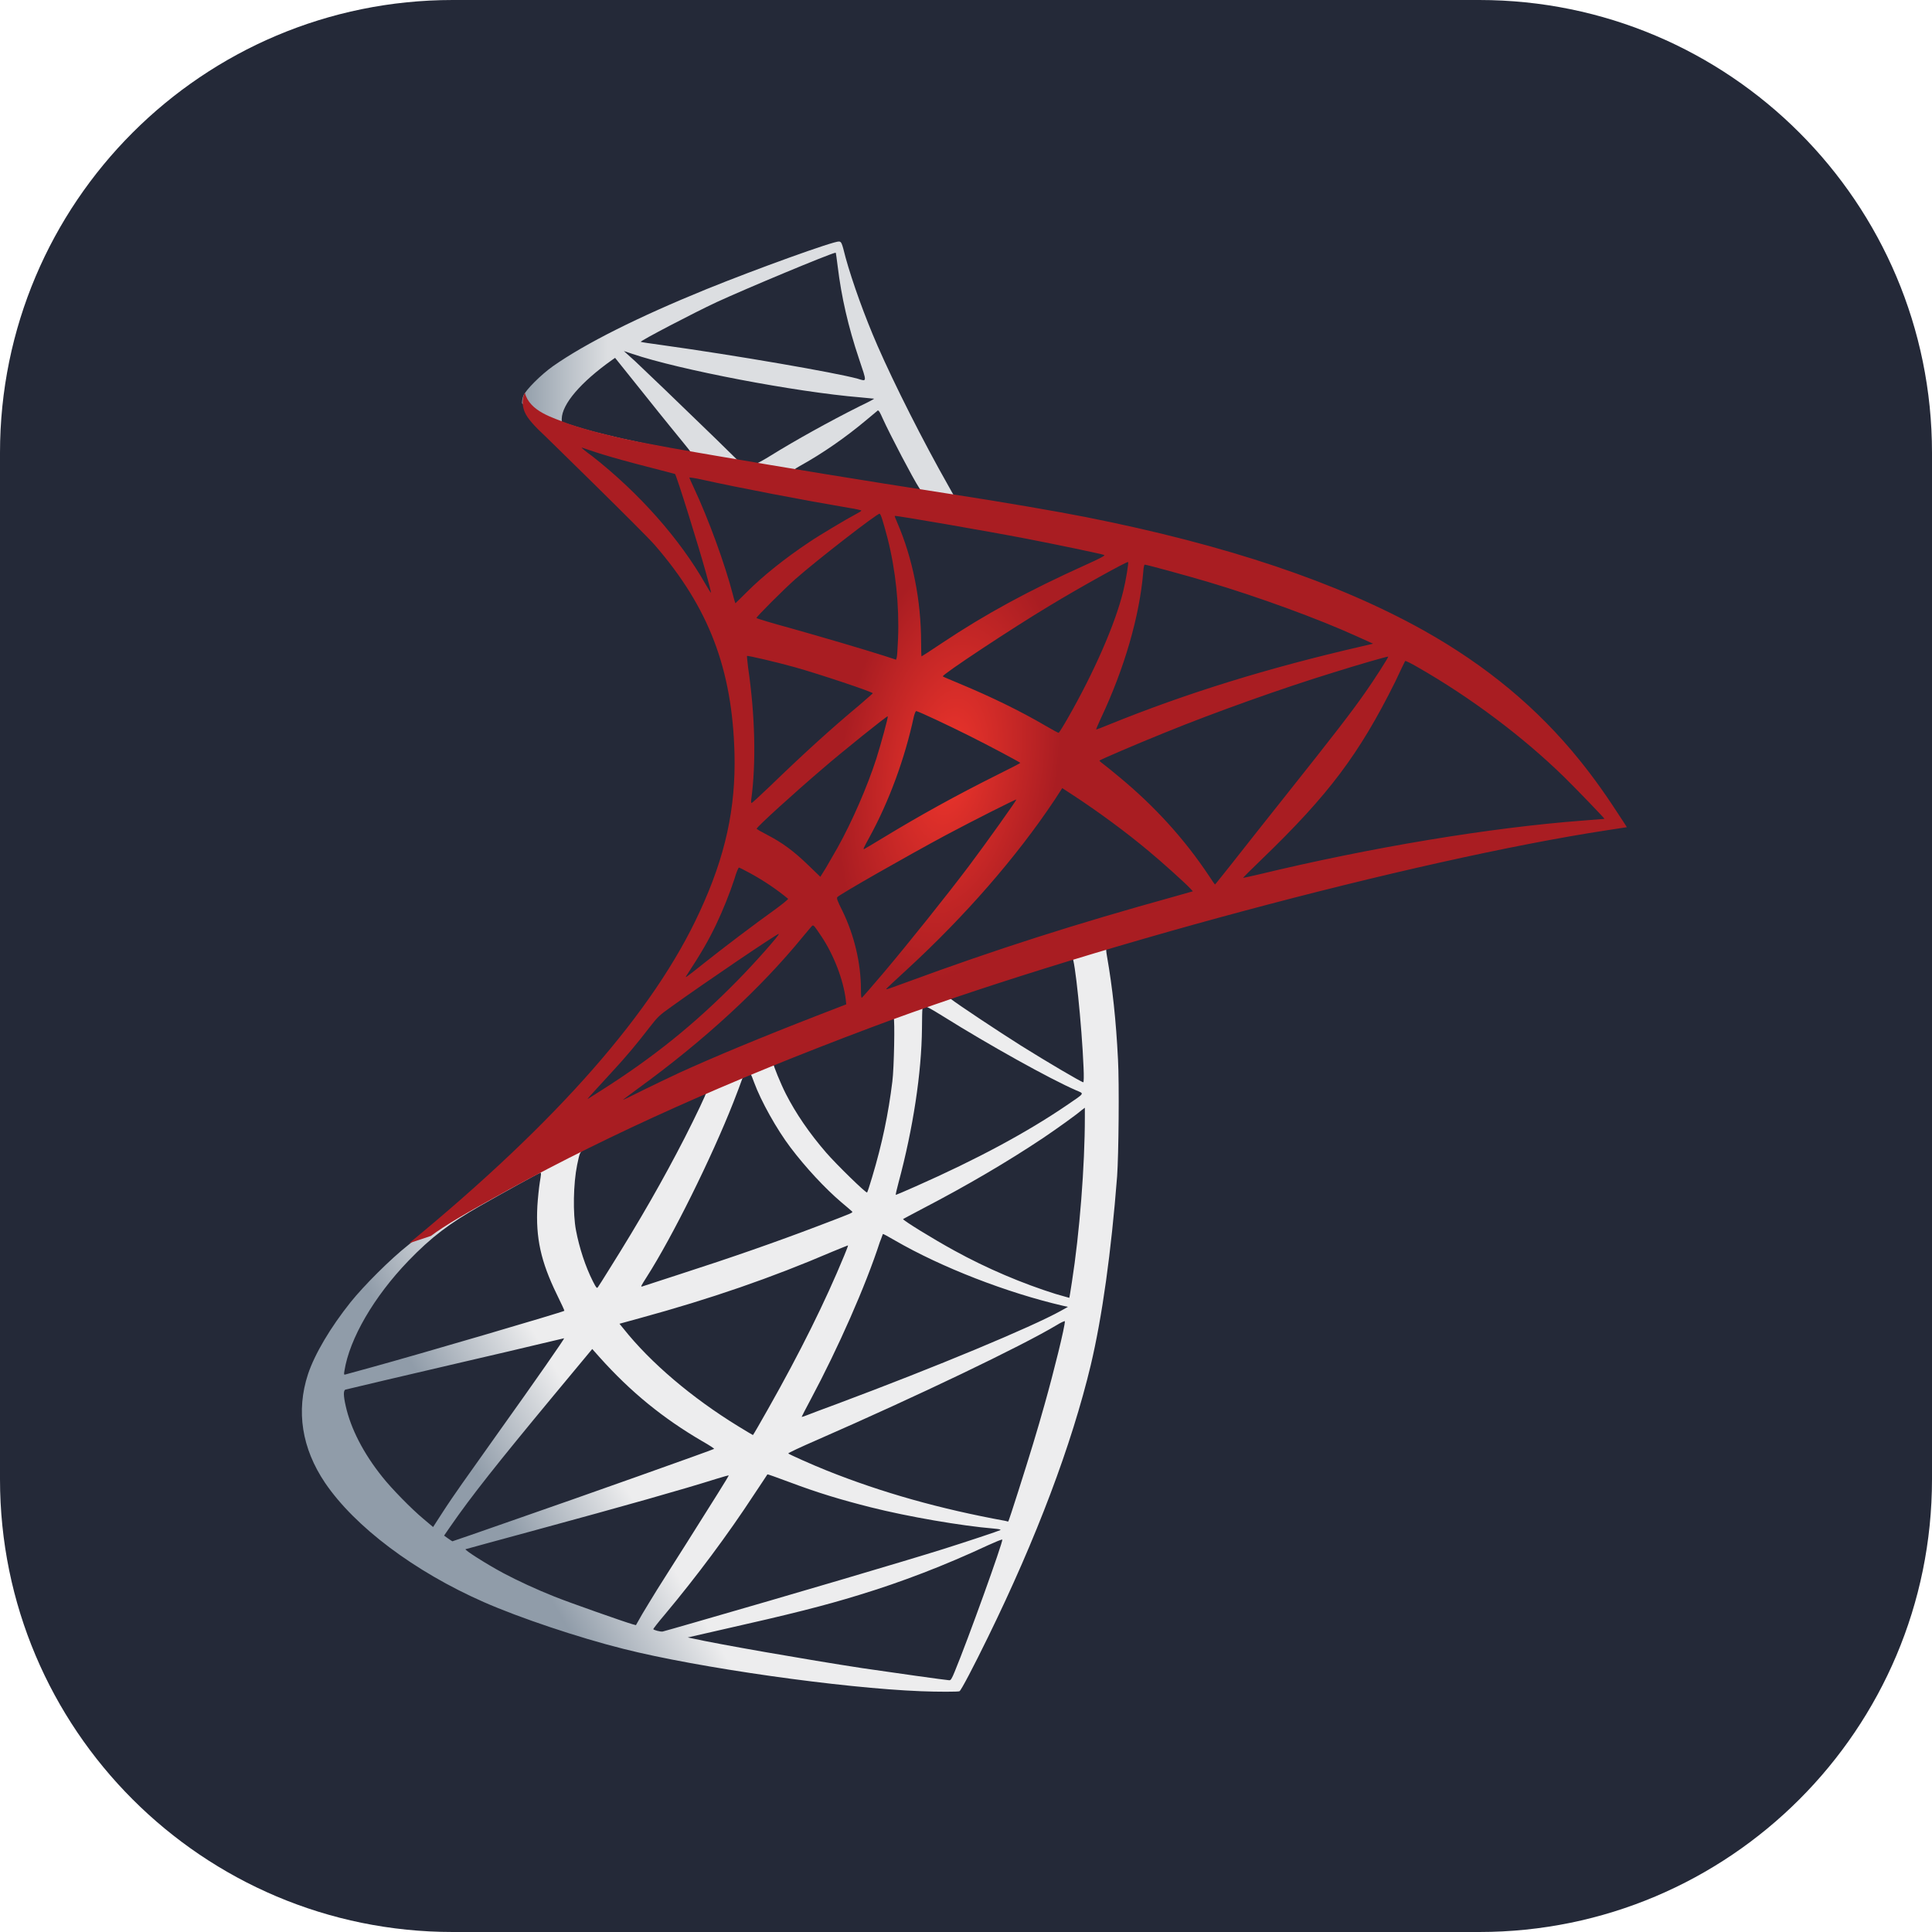
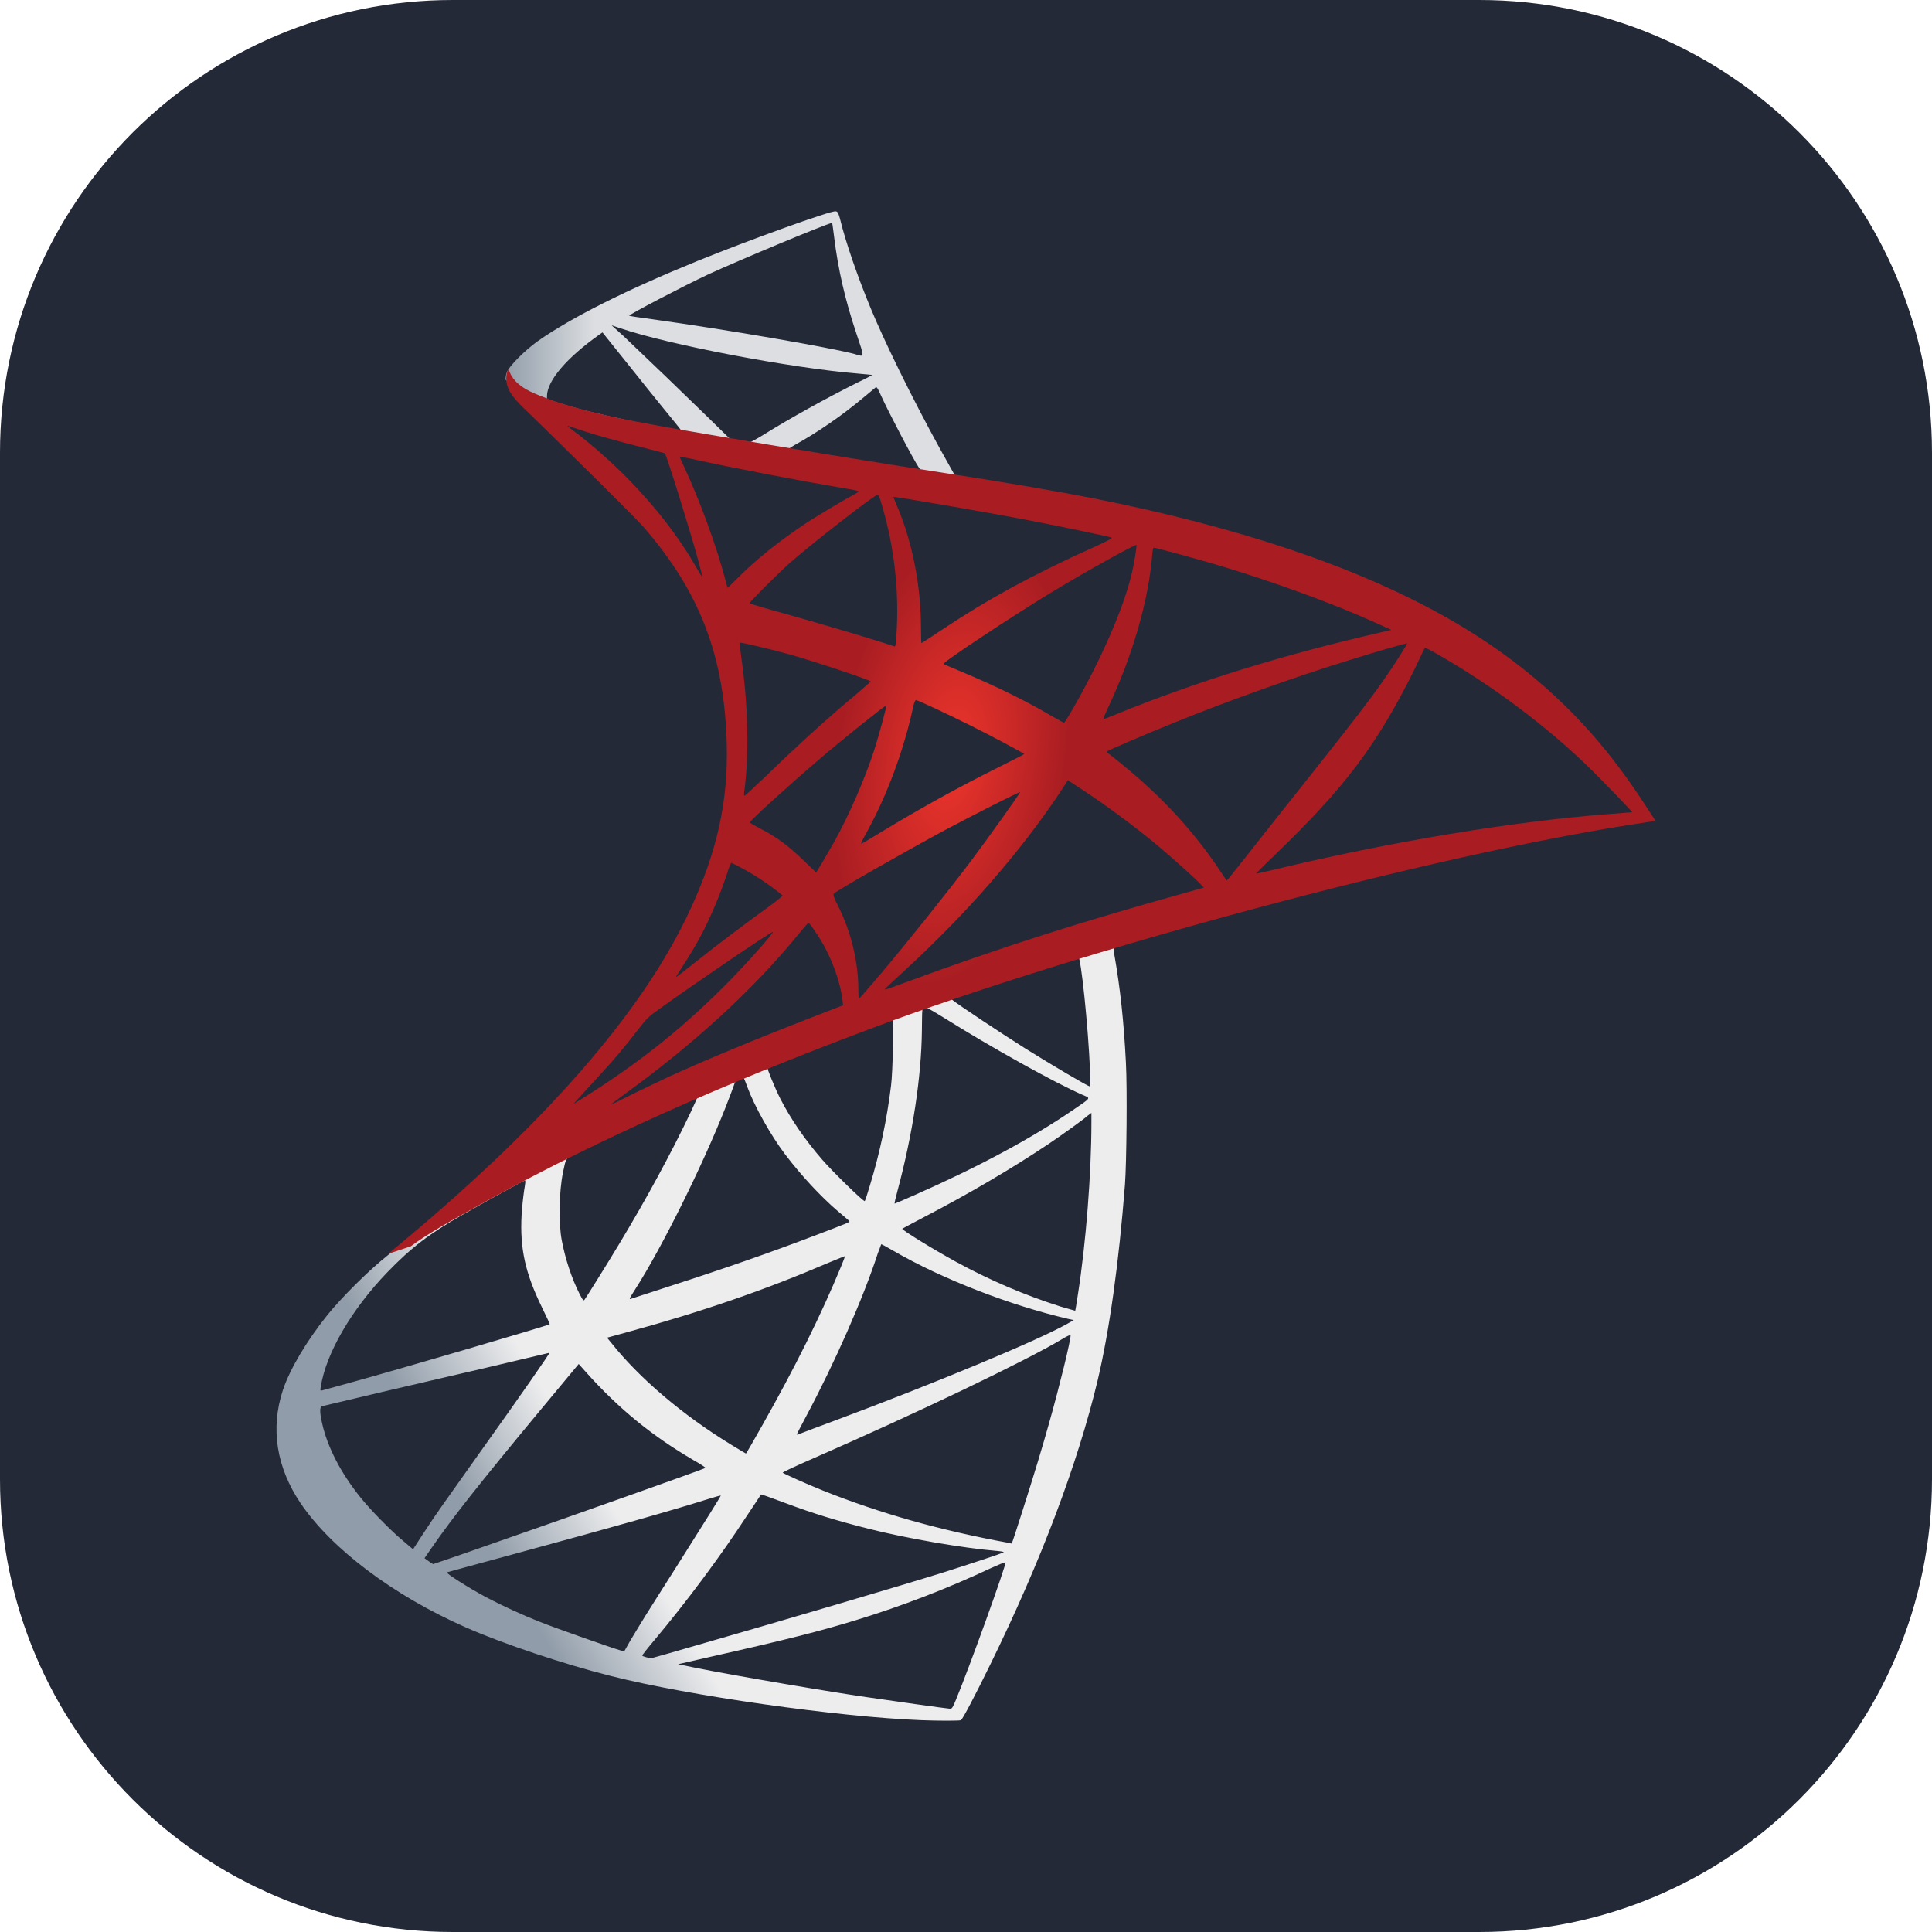
- <svg xmlns="http://www.w3.org/2000/svg" width="256" height="256" viewBox="0 0 256 256" fill="none" id="sqlserver">
+ <svg xmlns="http://www.w3.org/2000/svg" width="256" height="256" viewBox="0 0 256 256" fill="none">
  <style>
- #sqlserver {
-     path.rect {fill: #242938}
- 
+     .sqlserver-auto-bg { fill: #242938; }
    @media (prefers-color-scheme: light) {
-         path.rect {fill: #F4F2ED}
+       .sqlserver-auto-bg { fill: #F4F2ED; }
    }
- }
- </style>
-   <path d="M196 0H60C26.863 0 0 26.863 0 60V196C0 229.137 26.863 256 60 256H196C229.137 256 256 229.137 256 196V60C256 26.863 229.137 0 196 0Z" fill="#242938" class="rect" />
-   <path d="M150.847 121.708L112.364 134.274L78.884 149.05L69.518 151.523C67.132 153.792 64.631 156.09 61.926 158.417C58.959 160.977 56.196 163.304 54.072 164.991C51.716 166.852 48.225 170.343 46.451 172.553C43.804 175.869 41.71 179.389 40.808 182.094C39.208 186.981 39.994 191.926 43.077 196.493C47.033 202.31 54.916 208.244 64.107 212.287C68.791 214.353 76.673 216.999 82.607 218.483C92.468 220.984 111.549 223.69 122.05 224.097C124.173 224.184 127.024 224.184 127.14 224.097C127.373 223.951 129.002 220.839 130.893 216.971C137.35 203.794 142.004 191.431 144.534 180.873C146.047 174.474 147.239 165.951 148.024 155.858C148.228 153.036 148.315 143.583 148.141 140.383C147.879 135.147 147.413 130.9 146.687 126.741C146.57 126.13 146.541 125.577 146.599 125.548C146.715 125.461 147.064 125.345 151.806 123.977L150.846 121.709V121.708H150.847V121.708ZM142.062 126.857C142.411 126.857 143.342 135.786 143.575 141.43C143.633 142.622 143.603 143.408 143.546 143.408C143.313 143.408 138.63 140.645 135.285 138.55C132.376 136.718 126.85 133.052 125.977 132.354C125.686 132.151 125.715 132.122 128.1 131.307C132.143 129.94 141.743 126.857 142.062 126.857ZM122.457 133.314C122.719 133.314 123.388 133.692 124.988 134.681C130.98 138.433 139.124 142.971 142.615 144.484C143.691 144.949 143.807 144.775 141.335 146.462C136.041 150.069 129.438 153.617 121.351 157.195C119.926 157.835 118.734 158.329 118.705 158.329C118.647 158.329 118.821 157.603 119.053 156.73C121.002 149.486 122.108 142.157 122.166 136.281C122.195 133.372 122.195 133.372 122.457 133.285C122.399 133.314 122.428 133.314 122.457 133.314ZM118.414 134.856C118.588 135.03 118.472 141.546 118.239 143.32C117.716 147.567 116.901 151.523 115.564 155.974C115.244 157.049 114.952 157.951 114.895 158.009C114.778 158.155 110.793 154.257 109.484 152.744C107.215 150.126 105.441 147.509 104.132 144.949C103.463 143.64 102.416 141.081 102.503 140.993C102.968 140.673 118.298 134.74 118.414 134.856ZM99.391 142.331C99.419 142.331 99.448 142.331 99.478 142.36C99.536 142.418 99.74 142.884 99.915 143.407C100.845 145.938 102.939 149.661 104.743 152.046C106.721 154.664 109.31 157.457 111.462 159.289C112.16 159.871 112.8 160.423 112.887 160.511C113.062 160.685 113.12 160.656 108.378 162.46C102.881 164.554 96.889 166.648 90.024 168.859C88.384 169.387 86.746 169.921 85.109 170.459C84.847 170.546 84.934 170.401 85.691 169.208C89.094 163.885 94.271 153.443 97.18 146.054C97.675 144.774 98.169 143.495 98.256 143.204C98.373 142.796 98.518 142.651 98.896 142.447C99.1 142.39 99.303 142.331 99.391 142.331ZM93.574 144.745C93.661 144.804 92.177 147.916 90.723 150.767C87.901 156.264 84.818 161.675 80.688 168.248C79.989 169.383 79.321 170.43 79.233 170.546C79.088 170.75 79.029 170.692 78.564 169.79C77.575 167.841 76.76 165.339 76.324 163.041C75.888 160.772 75.975 156.817 76.47 154.374C76.848 152.57 76.819 152.599 77.691 152.163C81.415 150.272 93.457 144.629 93.574 144.745ZM143.749 146.782V148.003C143.749 154.49 143.051 163.391 142.033 169.878C141.858 171.012 141.712 171.942 141.684 171.972C141.684 171.972 140.84 171.739 139.852 171.448C135.489 170.081 130.747 168.074 126.471 165.718C123.649 164.176 119.548 161.645 119.665 161.529C119.693 161.5 120.915 160.86 122.34 160.104C128.042 157.137 133.51 153.937 138.252 150.767C140.026 149.574 142.702 147.655 143.284 147.131L143.749 146.782ZM71.612 155.391C71.728 155.391 71.699 155.624 71.525 156.671C71.408 157.428 71.263 158.824 71.205 159.783C70.972 164.03 71.67 167.172 73.765 171.477C74.346 172.669 74.812 173.658 74.783 173.687C74.579 173.862 55.323 179.505 49.273 181.163C47.469 181.657 45.899 182.094 45.782 182.122C45.579 182.181 45.55 182.152 45.637 181.657C46.306 177.382 49.564 171.797 54.101 167.084C57.126 163.943 59.541 162.111 63.671 159.754C66.638 158.067 71.205 155.537 71.554 155.42C71.554 155.391 71.583 155.391 71.612 155.391ZM116.989 163.507C117.018 163.478 117.716 163.856 118.559 164.35C124.784 167.957 133.452 171.303 140.84 173.019L141.509 173.164L140.578 173.687C136.71 175.84 123.999 181.134 110.997 185.992C109.106 186.689 107.244 187.388 106.895 187.533C106.546 187.678 106.226 187.766 106.226 187.737C106.226 187.707 106.75 186.689 107.418 185.439C111.054 178.632 114.72 170.342 116.581 164.583C116.814 164.03 116.959 163.536 116.989 163.507ZM112.364 165.019C112.393 165.049 112.16 165.659 111.869 166.357C109.339 172.495 106.022 179.185 101.776 186.69C100.7 188.61 99.798 190.152 99.768 190.152C99.74 190.152 98.867 189.628 97.82 188.988C91.653 185.206 86.185 180.552 82.607 176.044L82.083 175.404L84.73 174.677C94.213 172.088 102.27 169.296 110.269 165.863C111.404 165.398 112.335 165.019 112.364 165.019ZM141.102 175.055C141.131 175.724 139.648 181.716 138.426 186.05C137.408 189.685 136.535 192.536 134.936 197.568C134.238 199.779 133.627 201.611 133.598 201.611C133.569 201.611 133.394 201.582 133.22 201.525C124.581 199.953 116.843 197.772 109.571 194.863C107.535 194.049 104.626 192.74 104.452 192.594C104.394 192.536 106.139 191.722 108.35 190.762C121.585 184.973 135.314 178.399 140.026 175.578C140.578 175.229 141.015 175.055 141.102 175.055ZM74.754 177.324C74.812 177.382 71.118 182.705 65.94 189.948C64.136 192.478 62.042 195.445 61.257 196.55C60.472 197.656 59.279 199.401 58.61 200.448L57.388 202.339L56.079 201.234C54.537 199.954 51.861 197.22 50.669 195.707C48.167 192.595 46.48 189.308 45.811 186.312C45.491 184.916 45.491 184.217 45.782 184.13C46.218 184.014 53.984 182.182 61.257 180.494C65.3 179.564 69.983 178.458 71.67 178.051C73.357 177.643 74.725 177.324 74.754 177.324ZM78.477 178.749L79.407 179.796C83.596 184.479 87.872 187.941 93.05 190.966C93.981 191.49 94.679 191.955 94.62 191.984C94.417 192.13 76.644 198.441 68.412 201.292C63.788 202.92 59.977 204.229 59.948 204.229C59.919 204.229 59.657 204.055 59.366 203.851L58.843 203.473L59.686 202.252C62.42 198.296 65.853 193.962 73.329 184.945L78.477 178.749ZM101.689 195.358C101.717 195.329 102.997 195.794 104.568 196.376C108.35 197.801 111.345 198.703 115.36 199.721C120.305 200.972 127.46 202.194 131.678 202.543C132.318 202.601 132.667 202.659 132.551 202.746C132.347 202.863 128.071 204.288 124.93 205.277C119.926 206.848 104.656 211.356 92.206 214.934C89.908 215.603 87.93 216.156 87.814 216.185C87.523 216.243 86.563 215.981 86.563 215.865C86.563 215.807 87.261 214.905 88.105 213.916C92.293 208.913 96.453 203.328 99.915 198.034C100.874 196.579 101.689 195.387 101.689 195.358ZM96.569 195.504C96.598 195.533 94.533 198.848 90.927 204.549C89.385 206.964 87.668 209.698 87.057 210.658C86.476 211.589 85.603 213.043 85.109 213.857L84.265 215.341L83.829 215.225C82.781 214.934 75.422 212.345 73.474 211.56C71.059 210.6 68.558 209.436 66.696 208.447C64.369 207.196 61.461 205.335 61.693 205.277C61.751 205.248 65.736 204.171 70.535 202.863C83.276 199.401 90.344 197.394 94.969 195.94C95.813 195.678 96.54 195.474 96.569 195.504ZM132.783 203.997H132.812C132.929 204.288 128.217 217.377 126.5 221.507C126.122 222.438 125.977 222.671 125.773 222.642C125.279 222.613 118.443 221.653 114.283 221.042C107.041 219.937 94.882 217.813 91.828 217.115L91.13 216.97L95.463 215.98C104.772 213.886 109.251 212.752 113.789 211.356C119.519 209.611 125.192 207.429 130.922 204.753C131.823 204.346 132.58 204.026 132.783 203.997Z" fill="url(#paint0_linear_164_582)" />
-   <path d="M111.172 32.002C110.532 31.915 100.205 35.638 93.544 38.343C84.556 42.008 77.575 45.499 73.27 48.523C71.671 49.658 69.663 51.665 69.344 52.45C69.227 52.741 69.169 53.09 69.169 53.439L73.067 57.133L82.346 60.1L104.423 64.056L129.671 68.39L129.933 66.209C129.846 66.209 129.787 66.18 129.701 66.18L126.384 65.656L125.716 64.464C122.283 58.413 118.502 50.909 116.291 45.847C114.575 41.92 112.946 37.383 112.044 34.125C111.55 32.147 111.492 32.031 111.172 32.002V32.001H111.172V32.002ZM110.706 33.485H110.735C110.764 33.514 110.88 34.329 110.997 35.288C111.491 39.361 112.393 43.288 113.819 47.535C114.895 50.734 114.895 50.56 113.644 50.181C110.677 49.367 97.384 47.069 87.756 45.731C86.214 45.528 84.905 45.324 84.905 45.295C84.789 45.179 91.857 41.484 94.97 40.03C98.955 38.197 109.891 33.631 110.706 33.485ZM82.665 46.517L83.8 46.894C89.966 48.989 105.47 51.956 114.022 52.654C114.981 52.741 115.796 52.829 115.825 52.829C115.854 52.858 115.04 53.294 113.992 53.788C109.862 55.854 105.325 58.384 102.183 60.333C101.253 60.915 100.409 61.38 100.293 61.38C100.176 61.38 99.566 61.264 98.926 61.177L97.762 61.002L94.854 58.151C89.734 53.178 85.72 49.338 84.178 47.883L82.665 46.517ZM81.502 47.418L85.603 52.538C87.843 55.359 90.112 58.122 90.607 58.733C91.101 59.344 91.508 59.839 91.479 59.868C91.363 59.955 85.546 58.82 82.462 58.123C79.291 57.395 77.983 57.046 76.034 56.436L74.434 55.912V55.504C74.463 53.555 76.936 50.647 81.124 47.68L81.502 47.418ZM116.349 54.399C116.466 54.399 116.611 54.661 116.96 55.446C117.948 57.628 121.032 63.504 121.788 64.638C122.021 65.016 122.428 65.045 118.327 64.376C108.467 62.776 105.296 62.253 105.296 62.195C105.296 62.166 105.587 61.962 105.965 61.758C109.019 60.072 112.102 57.919 114.837 55.621C115.506 55.068 116.116 54.545 116.233 54.457C116.261 54.399 116.32 54.37 116.349 54.399Z" fill="url(#paint1_linear_164_582)" />
-   <path d="M69.546 52.043C69.546 52.043 68.907 53.061 69.518 54.574C69.896 55.505 71.001 56.639 72.252 57.803C72.252 57.803 85.196 70.426 86.767 72.23C93.922 80.491 97.034 88.635 97.325 99.863C97.5 107.077 96.132 113.418 92.729 120.777C86.679 133.983 73.909 148.556 54.217 164.729L57.097 163.769C58.959 162.373 61.49 160.89 67.423 157.632C81.123 150.127 96.54 143.233 115.447 136.136C142.672 125.896 187.439 113.912 212.919 110.015L215.566 109.607L215.159 108.967C212.832 105.36 211.232 103.121 209.312 100.736C203.728 93.813 196.951 88.199 188.66 83.545C177.258 77.175 162.51 72.201 143.836 68.507C140.317 67.808 132.579 66.471 126.296 65.511C112.974 63.446 104.364 62.02 94.882 60.392C91.479 59.81 86.388 58.937 83.014 58.21C81.269 57.832 77.924 57.046 75.306 56.145C73.212 55.33 70.186 54.516 69.546 52.043ZM77.052 59.315C77.08 59.286 77.546 59.46 78.157 59.664C79.262 60.042 80.687 60.478 82.375 60.944C83.651 61.295 84.931 61.635 86.214 61.962C87.96 62.398 89.414 62.806 89.443 62.806C89.647 63.009 92.585 72.404 93.573 76.011C93.951 77.378 94.243 78.541 94.213 78.541C94.184 78.571 93.864 78.076 93.486 77.407C90.083 71.415 84.701 65.336 78.477 60.449C77.663 59.868 77.052 59.344 77.052 59.315ZM91.363 63.271C91.508 63.271 92.148 63.358 92.933 63.533C97.878 64.638 106.75 66.325 112.422 67.285C113.382 67.43 114.138 67.605 114.138 67.663C114.138 67.722 113.789 67.925 113.352 68.158C112.393 68.652 108.524 70.95 107.244 71.823C104.015 73.975 101.107 76.302 99.013 78.396C98.169 79.24 97.442 79.938 97.442 79.938C97.442 79.938 97.268 79.444 97.121 78.832C96.075 74.789 93.893 68.797 91.915 64.58C91.595 63.911 91.333 63.3 91.333 63.242C91.333 63.3 91.333 63.271 91.363 63.271ZM116.552 68.07C116.727 68.128 117.018 69.118 117.599 71.299C118.676 75.517 119.17 80.229 118.996 84.621C118.937 85.843 118.879 86.977 118.821 87.123L118.734 87.413L117.221 86.919C114.109 85.93 109.048 84.447 104.714 83.225C102.241 82.556 100.235 81.945 100.235 81.887C100.235 81.712 103.842 78.106 105.383 76.739C108.32 74.149 116.29 67.983 116.552 68.07ZM118.559 68.361C118.647 68.274 130.602 70.339 136.041 71.386C140.085 72.171 145.96 73.393 146.309 73.539C146.483 73.597 145.872 73.946 143.923 74.819C136.245 78.28 130.543 81.392 124.872 85.174C123.388 86.163 122.137 86.977 122.108 86.977C122.079 86.977 122.05 86.134 122.05 85.116C122.05 79.589 120.945 74.004 118.908 69.292C118.705 68.827 118.53 68.391 118.559 68.361ZM149.479 74.47C149.567 74.557 149.188 76.913 148.839 78.309C147.792 82.643 144.971 89.072 141.51 95.122C140.898 96.198 140.346 97.071 140.287 97.1C140.23 97.129 139.444 96.692 138.542 96.169C135.168 94.191 131.329 92.329 127.14 90.584C125.977 90.09 124.959 89.682 124.93 89.624C124.726 89.45 134.092 83.254 139.037 80.287C142.964 77.902 149.363 74.353 149.479 74.47ZM151.69 74.819C151.952 74.819 157.246 76.273 160.009 77.088C166.845 79.124 174.698 82.003 179.817 84.33L181.941 85.291L180.458 85.639C167.95 88.519 157.246 91.835 146.92 96.024C146.076 96.373 145.32 96.664 145.262 96.664C145.204 96.664 145.494 95.995 145.873 95.18C148.985 88.577 150.992 81.683 151.486 75.808C151.516 75.255 151.602 74.819 151.69 74.819ZM98.984 86.919C99.071 86.832 103.114 87.792 105.295 88.402C108.611 89.333 115.65 91.689 115.65 91.864C115.65 91.893 114.865 92.562 113.935 93.377C110.124 96.547 106.459 99.892 102.066 104.139C100.757 105.39 99.653 106.408 99.594 106.408C99.536 106.408 99.507 106.233 99.536 106C100.205 101.114 100.06 94.831 99.129 88.461C99.041 87.646 98.954 86.948 98.984 86.919ZM183.948 87.007C184.006 87.064 182.086 90.09 180.865 91.806C179.12 94.307 176.559 97.624 170.771 104.895C167.717 108.735 164.285 113.069 163.151 114.523C161.987 115.978 161.027 117.199 160.998 117.199C160.969 117.199 160.591 116.676 160.184 116.036C156.926 111.149 153.028 106.873 148.403 103.034C147.53 102.306 146.571 101.521 146.251 101.288C145.931 101.056 145.669 100.823 145.669 100.794C145.669 100.707 150.613 98.583 154.366 97.071C160.94 94.394 169.898 91.195 176.618 89.13C180.137 88.025 183.89 86.948 183.948 87.007ZM186.188 87.588C186.304 87.559 187.002 87.908 187.846 88.402C194.914 92.445 201.837 97.652 207.306 103.005C208.847 104.517 212.658 108.473 212.599 108.502C212.599 108.502 211.261 108.619 209.691 108.735C197.445 109.666 181.767 112.254 166.699 115.89C165.681 116.122 164.78 116.326 164.721 116.326C164.664 116.326 165.798 115.192 167.223 113.825C176.066 105.302 180.109 99.921 184.879 90.322C185.548 88.897 186.13 87.675 186.188 87.588C186.159 87.588 186.159 87.588 186.188 87.588ZM121.41 94.22C121.817 94.307 125.599 96.082 128.449 97.507C131.067 98.816 134.994 100.91 135.198 101.085C135.227 101.114 133.83 101.841 132.115 102.685C126.646 105.419 121.963 108.007 117.076 110.974C115.68 111.818 114.516 112.516 114.487 112.516C114.371 112.516 114.4 112.399 115.185 110.974C117.803 106.204 119.897 100.503 121.09 94.947C121.206 94.511 121.323 94.22 121.41 94.22ZM117.628 94.918C117.716 95.006 116.727 98.583 116.116 100.532C114.923 104.226 112.916 108.851 110.968 112.342C110.502 113.156 109.804 114.348 109.426 115.017L108.699 116.181L107.07 114.611C105.179 112.778 103.637 111.643 101.66 110.625C100.874 110.218 100.263 109.869 100.263 109.811C100.263 109.578 105.237 105.07 109.048 101.812C111.782 99.456 117.541 94.831 117.628 94.918ZM140.754 104.43L142.179 105.361C145.436 107.484 149.275 110.306 152.214 112.778C153.871 114.145 157.071 117.025 157.711 117.723L158.06 118.101L155.704 118.77C142.382 122.464 132.085 125.751 120.072 130.172C118.734 130.667 117.599 131.074 117.512 131.074C117.338 131.074 117.192 131.219 120.188 128.456C127.868 121.388 134.674 113.592 139.735 106L140.754 104.43ZM134.674 105.943C134.732 106 130.747 111.614 128.362 114.785C125.511 118.566 120.45 124.907 116.959 129.037C115.505 130.754 114.255 132.179 114.196 132.208C114.109 132.237 114.08 131.801 114.08 131.132C114.08 127.612 113.178 123.86 111.607 120.661C110.938 119.323 110.822 119.002 110.968 118.857C111.52 118.363 119.985 113.534 125.337 110.655C128.944 108.735 134.586 105.884 134.674 105.943ZM97.907 114.96C97.994 114.96 98.663 115.308 99.42 115.716C101.281 116.734 102.939 117.868 104.423 119.09C104.481 119.148 103.725 119.759 102.736 120.486C99.972 122.464 95.784 125.635 93.341 127.584C90.781 129.62 90.694 129.678 90.984 129.242C92.904 126.304 93.864 124.646 94.882 122.523C95.784 120.632 96.685 118.392 97.325 116.443C97.558 115.6 97.849 114.96 97.907 114.96ZM107.71 122.639C107.855 122.61 108.03 122.871 108.815 124.035C110.473 126.507 111.753 129.823 112.073 132.499L112.131 133.081L108.146 134.623C101.019 137.386 94.446 140.121 89.995 142.156C88.745 142.738 86.563 143.785 85.138 144.484C83.713 145.211 82.549 145.763 82.549 145.734C82.549 145.705 83.451 145.036 84.556 144.222C93.254 137.91 100.787 130.987 106.43 124.064C107.041 123.337 107.594 122.668 107.651 122.639L107.71 122.639ZM103.201 123.744C103.318 123.86 100.002 127.613 97.733 129.91C92.119 135.641 86.563 140.121 79.669 144.484C78.797 145.036 78.012 145.531 77.924 145.589C77.72 145.705 77.982 145.414 81.007 142.127C82.927 140.062 84.382 138.317 86.04 136.165C87.145 134.74 87.349 134.536 88.949 133.401C93.225 130.318 103.085 123.628 103.201 123.744Z" fill="url(#paint2_radial_164_582)" />
-   <defs>
-     <linearGradient id="paint0_linear_164_582" x1="68.952" y1="205.154" x2="82.868" y2="196.931" gradientUnits="userSpaceOnUse">
-       <stop stop-color="#909CA9" />
-       <stop offset="1" stop-color="#EDEDEE" />
-     </linearGradient>
-     <linearGradient id="paint1_linear_164_582" x1="69.271" y1="50.139" x2="80.468" y2="50.139" gradientUnits="userSpaceOnUse">
-       <stop stop-color="#939FAB" />
-       <stop offset="1" stop-color="#DCDEE1" />
-     </linearGradient>
-     <radialGradient id="paint2_radial_164_582" cx="0" cy="0" r="1" gradientUnits="userSpaceOnUse" gradientTransform="translate(125.769 101.491) rotate(-171.457) scale(14.4357 28.8785)">
-       <stop stop-color="#EE352C" />
-       <stop offset="1" stop-color="#A91D22" />
-     </radialGradient>
-   </defs>
+   </style>
+   <rect width="256" height="256" rx="60" fill="#242938" class="sqlserver-auto-bg" />
+   <g transform="translate(28 28) scale(1.5625)">
+     <g fill="#000000">
+       <defs>
+         <linearGradient id="sqlserver-auto-dark-a" x1="-2901.952" x2="-2061.249" y1="923.573" y2="1420.331" gradientTransform="matrix(.01102 0 0 -.01102 56.808 125.521)" gradientUnits="userSpaceOnUse">
+           <stop offset="0" stop-color="#909ca9" />
+           <stop offset="1" stop-color="#ededee" />
+         </linearGradient>
+         <linearGradient id="sqlserver-auto-dark-b" x1="-2882.7" x2="-2206.249" y1="10288.81" y2="10288.81" gradientTransform="matrix(.01102 0 0 -.01102 56.808 125.521)" gradientUnits="userSpaceOnUse">
+           <stop offset="0" stop-color="#939fab" />
+           <stop offset="1" stop-color="#dcdee1" />
+         </linearGradient>
+         <radialGradient id="sqlserver-auto-dark-c" cx="-14217.448" cy="7277.705" r="898.12" gradientTransform="matrix(-.01059 -.0016 -.00321 .02118 -64.462 -130.43)" gradientUnits="userSpaceOnUse">
+           <stop offset="0" stop-color="#ee352c" />
+           <stop offset="1" stop-color="#a91d22" />
+         </radialGradient>
+       </defs>
+       <path fill="url(#sqlserver-auto-dark-a)" d="m79.363 59.755-25.634 8.37-22.3 9.842-6.24 1.648a135.666 135.666 0 0 1-5.057 4.592c-1.976 1.704-3.816 3.255-5.23 4.378-1.57 1.24-3.895 3.565-5.077 5.038-1.764 2.209-3.158 4.553-3.759 6.355-1.066 3.255-.542 6.549 1.511 9.591 2.636 3.875 7.886 7.828 14.008 10.52 3.12 1.377 8.37 3.14 12.324 4.127 6.567 1.667 19.278 3.47 26.272 3.74 1.414.059 3.313.059 3.39 0 .156-.097 1.241-2.17 2.501-4.746 4.3-8.778 7.4-17.012 9.087-24.046 1.007-4.262 1.801-9.939 2.324-16.662.136-1.88.194-8.177.078-10.308-.175-3.487-.485-6.316-.97-9.086-.077-.408-.096-.776-.057-.796.077-.057.31-.135 3.468-1.046l-.639-1.51zm-5.851 3.43c.233 0 .852 5.947 1.007 9.706.039.795.02 1.318-.02 1.318-.154 0-3.274-1.84-5.501-3.236-1.938-1.22-5.62-3.661-6.2-4.127-.195-.135-.176-.155 1.413-.697 2.693-.91 9.088-2.965 9.3-2.965zm-13.06 4.3c.175 0 .62.252 1.686.911 3.991 2.5 9.417 5.523 11.742 6.53.716.31.794.193-.853 1.318-3.526 2.402-7.924 4.766-13.31 7.149-.95.426-1.745.755-1.764.755-.039 0 .078-.484.233-1.065 1.297-4.825 2.034-9.707 2.073-13.621.02-1.938.02-1.938.194-1.996-.04.02-.02.02 0 .02zm-2.692 1.027c.116.117.038 4.457-.117 5.639a49.361 49.361 0 0 1-1.782 8.428c-.213.717-.407 1.318-.446 1.356-.078.097-2.732-2.5-3.604-3.507-1.511-1.744-2.693-3.487-3.565-5.192-.445-.872-1.143-2.577-1.085-2.635.31-.214 10.521-4.166 10.599-4.089zm-12.672 4.98c.019 0 .038 0 .058.019.039.039.175.35.291.698.62 1.685 2.014 4.165 3.216 5.754 1.318 1.744 3.042 3.605 4.476 4.825.465.387.891.755.949.813.116.117.155.097-3.004 1.299-3.66 1.395-7.652 2.79-12.225 4.262a609.837 609.837 0 0 0-3.274 1.066c-.175.058-.116-.04.387-.834 2.267-3.544 5.715-10.5 7.653-15.422.33-.853.66-1.705.718-1.899.077-.271.174-.368.425-.504.136-.038.272-.077.33-.077zM41.213 75.1c.058.039-.93 2.112-1.899 4.01-1.88 3.663-3.933 7.267-6.684 11.646-.466.755-.91 1.453-.97 1.53-.096.136-.134.097-.445-.503-.659-1.299-1.201-2.965-1.492-4.496-.29-1.511-.232-4.146.098-5.774.25-1.2.232-1.181.813-1.472 2.48-1.26 10.502-5.018 10.58-4.941zm33.422 1.357v.813c0 4.321-.465 10.25-1.143 14.57-.116.756-.213 1.376-.232 1.396 0 0-.562-.155-1.22-.349a49.985 49.985 0 0 1-8.914-3.817c-1.88-1.027-4.61-2.713-4.533-2.79.019-.02.833-.446 1.782-.95 3.798-1.976 7.44-4.107 10.599-6.22 1.182-.794 2.964-2.072 3.351-2.421zm-48.05 5.734c.077 0 .057.155-.059.853a27.507 27.507 0 0 0-.213 2.072c-.155 2.83.31 4.923 1.705 7.79.388.794.698 1.453.678 1.472-.135.117-12.962 3.876-16.992 4.98-1.201.33-2.247.62-2.325.639-.136.04-.155.02-.097-.31.446-2.848 2.616-6.568 5.639-9.707 2.014-2.093 3.623-3.313 6.374-4.882 1.976-1.124 5.018-2.81 5.25-2.887 0-.02.02-.02.04-.02zm30.225 5.406c.02-.02.484.233 1.046.562 4.147 2.403 9.92 4.631 14.841 5.774l.446.097-.62.349c-2.576 1.434-11.044 4.96-19.704 8.195-1.26.465-2.5.93-2.732 1.027-.233.097-.446.155-.446.135 0-.02.349-.697.794-1.53 2.422-4.534 4.863-10.056 6.104-13.892.155-.368.251-.697.27-.717zm-3.08 1.007c.019.02-.136.427-.33.892-1.686 4.088-3.895 8.545-6.724 13.543-.716 1.28-1.317 2.306-1.336 2.306-.02 0-.601-.349-1.299-.775-4.107-2.519-7.75-5.619-10.132-8.622l-.35-.426 1.764-.485c6.316-1.724 11.683-3.584 17.011-5.87.756-.31 1.376-.563 1.395-.563zm19.142 6.685s.02.02 0 0c.02.446-.969 4.437-1.783 7.324-.678 2.422-1.259 4.32-2.325 7.672-.464 1.474-.87 2.693-.89 2.693-.02 0-.136-.018-.253-.057-5.754-1.047-10.908-2.5-15.752-4.437-1.356-.543-3.293-1.415-3.41-1.512-.038-.039 1.124-.581 2.597-1.22 8.816-3.856 17.96-8.235 21.1-10.114.368-.233.658-.349.716-.349zM28.677 96.8c.039.04-2.422 3.585-5.87 8.41-1.202 1.685-2.597 3.661-3.12 4.397a77.468 77.468 0 0 0-1.763 2.597l-.814 1.26-.872-.737c-1.027-.853-2.809-2.674-3.604-3.681-1.666-2.073-2.79-4.263-3.235-6.258-.214-.93-.214-1.396-.02-1.453a1459.3 1459.3 0 0 1 10.308-2.423 861.65 861.65 0 0 0 6.936-1.627c1.124-.271 2.035-.485 2.054-.485zm2.48.95.62.697c2.79 3.12 5.638 5.426 9.087 7.44.62.35 1.085.66 1.046.68-.135.096-11.974 4.3-17.457 6.199a462.501 462.501 0 0 1-5.638 1.957c-.019 0-.194-.117-.387-.252l-.349-.252.562-.814c1.82-2.635 4.107-5.522 9.086-11.528zm15.462 11.063c.019-.02.871.29 1.918.679 2.519.949 4.514 1.55 7.188 2.228 3.294.833 8.06 1.647 10.87 1.88.426.038.658.077.581.135-.136.077-2.984 1.027-5.076 1.685-3.333 1.047-13.505 4.05-21.798 6.433a218.735 218.735 0 0 1-2.925.834c-.194.038-.834-.137-.834-.214 0-.038.465-.639 1.027-1.298 2.79-3.333 5.561-7.053 7.867-10.579.64-.969 1.182-1.764 1.182-1.783zm-3.41.097c.019.02-1.357 2.228-3.76 6.026-1.026 1.608-2.17 3.43-2.576 4.069-.388.62-.97 1.589-1.298 2.131l-.562.988-.291-.077c-.698-.194-5.6-1.919-6.898-2.442a48.226 48.226 0 0 1-4.514-2.072c-1.55-.834-3.487-2.074-3.332-2.113.038-.02 2.693-.736 5.89-1.608 8.485-2.306 13.194-3.642 16.275-4.611.562-.175 1.046-.31 1.065-.29zm24.122 5.657h.02c.077.195-3.062 8.913-4.206 11.664-.251.62-.348.776-.484.756-.329-.02-4.882-.658-7.653-1.065-4.824-.736-12.924-2.151-14.957-2.616l-.466-.097 2.887-.659c6.2-1.395 9.184-2.15 12.207-3.08a86.251 86.251 0 0 0 11.412-4.399c.6-.27 1.104-.484 1.24-.503z" />
+       <path fill="url(#sqlserver-auto-dark-b)" d="M52.935.001c-.426-.058-7.305 2.422-11.741 4.224-5.988 2.441-10.637 4.766-13.505 6.781-1.066.756-2.403 2.093-2.616 2.616a1.812 1.812 0 0 0-.116.659l2.597 2.46 6.18 1.977 14.706 2.635 16.817 2.887.175-1.453c-.058 0-.097-.02-.155-.02l-2.209-.348-.445-.795c-2.287-4.03-4.805-9.029-6.278-12.4-1.142-2.616-2.228-5.638-2.828-7.808C53.187.098 53.149.02 52.935 0Zm-.31.988h.02c.019.02.096.563.174 1.202.33 2.712.93 5.328 1.88 8.157.716 2.13.716 2.015-.117 1.763-1.976-.542-10.83-2.073-17.244-2.965-1.027-.135-1.899-.27-1.899-.29-.077-.078 4.63-2.538 6.704-3.507 2.654-1.22 9.94-4.263 10.482-4.36ZM33.947 9.67l.756.252c4.108 1.395 14.434 3.372 20.131 3.837.639.058 1.182.116 1.2.116.02.02-.522.31-1.22.639-2.751 1.376-5.774 3.062-7.866 4.36-.62.387-1.182.698-1.26.698-.077 0-.484-.078-.91-.137l-.775-.116-1.938-1.899a803.532 803.532 0 0 0-7.11-6.84zm-.775.601 2.732 3.41c1.492 1.88 3.004 3.72 3.333 4.127.33.407.6.736.58.756-.077.058-3.952-.698-6.005-1.162-2.112-.485-2.984-.718-4.282-1.125l-1.066-.349v-.27c.02-1.3 1.667-3.237 4.456-5.212zm23.212 4.65c.077 0 .174.174.406.697.66 1.453 2.713 5.367 3.217 6.123.155.252.426.272-2.306-.174-6.568-1.066-8.68-1.415-8.68-1.453 0-.02.194-.155.446-.291 2.035-1.124 4.088-2.557 5.91-4.088.445-.368.852-.717.93-.775.019-.039.057-.058.077-.039z" />
+       <path fill="url(#sqlserver-auto-dark-c)" d="M25.209 13.35s-.426.679-.02 1.687c.252.62.988 1.375 1.822 2.15 0 0 8.621 8.409 9.668 9.61 4.766 5.503 6.84 10.928 7.033 18.407.117 4.805-.794 9.029-3.061 13.931-4.03 8.796-12.536 18.504-25.653 29.276l1.918-.64c1.24-.93 2.926-1.917 6.879-4.087 9.125-5 19.394-9.591 31.988-14.32 18.135-6.82 47.954-14.802 64.926-17.398l1.764-.271-.272-.427c-1.55-2.403-2.616-3.894-3.895-5.483-3.72-4.611-8.233-8.35-13.756-11.45-7.595-4.244-17.418-7.557-29.857-10.017-2.345-.466-7.499-1.357-11.684-1.996a1193.72 1193.72 0 0 1-20.925-3.41c-2.267-.388-5.658-.969-7.905-1.454-1.163-.252-3.39-.775-5.134-1.375-1.395-.543-3.41-1.085-3.837-2.732Zm4.999 4.844c.019-.018.329.098.736.233a50.336 50.336 0 0 0 2.81.853 142.908 142.908 0 0 0 2.557.678c1.162.29 2.131.561 2.15.561.136.136 2.093 6.394 2.752 8.797.252.91.446 1.685.427 1.685-.02.02-.233-.31-.485-.755-2.267-3.991-5.851-8.04-9.998-11.296-.542-.387-.95-.736-.95-.756Zm9.532 2.636c.098 0 .524.058 1.047.174 3.293.736 9.203 1.86 12.98 2.5.64.097 1.144.213 1.144.251 0 .04-.232.175-.523.33-.64.329-3.216 1.86-4.069 2.44-2.15 1.435-4.088 2.985-5.483 4.38-.562.562-1.046 1.027-1.046 1.027s-.116-.33-.214-.736c-.697-2.694-2.15-6.685-3.468-9.495-.213-.445-.387-.852-.387-.89 0 .038 0 .019.02.019zm16.78 3.196c.116.04.31.698.697 2.151a31.732 31.732 0 0 1 .93 8.874c-.039.814-.078 1.57-.117 1.667l-.058.193-1.007-.33c-2.073-.658-5.444-1.646-8.331-2.46-1.647-.446-2.984-.852-2.984-.89 0-.117 2.403-2.52 3.43-3.43 1.956-1.725 7.265-5.832 7.44-5.775zm1.336.194c.058-.058 8.022 1.317 11.645 2.015 2.694.523 6.607 1.337 6.84 1.434.115.039-.291.27-1.59.853-5.115 2.305-8.912 4.378-12.69 6.897-.988.659-1.822 1.202-1.84 1.202-.02 0-.04-.562-.04-1.24 0-3.681-.735-7.402-2.092-10.54-.136-.31-.252-.601-.233-.62zm20.596 4.07c.058.057-.193 1.627-.426 2.557-.698 2.887-2.577 7.169-4.882 11.199-.408.717-.776 1.298-.815 1.317-.038.02-.56-.271-1.162-.62-2.247-1.318-4.805-2.557-7.595-3.72-.775-.33-1.453-.6-1.472-.64-.136-.115 6.103-4.242 9.396-6.219 2.617-1.589 6.88-3.952 6.956-3.875zm1.473.232c.174 0 3.7.968 5.541 1.511 4.553 1.356 9.785 3.274 13.195 4.824l1.414.64-.988.232c-8.33 1.918-15.461 4.128-22.34 6.917-.562.233-1.066.427-1.104.427-.039 0 .155-.446.407-.988 2.073-4.399 3.41-8.99 3.74-12.905.019-.368.077-.658.135-.658zm-35.108 8.06c.058-.058 2.75.581 4.204.988 2.21.62 6.898 2.19 6.898 2.305 0 .02-.523.466-1.143 1.008-2.538 2.112-4.98 4.34-7.906 7.169-.871.833-1.607 1.511-1.646 1.511-.04 0-.058-.116-.04-.271.446-3.255.35-7.44-.27-11.683-.059-.543-.117-1.008-.098-1.027zm56.595.058c.038.039-1.24 2.053-2.054 3.196-1.162 1.667-2.868 3.876-6.723 8.72a1289.453 1289.453 0 0 0-5.076 6.413c-.775.969-1.414 1.782-1.435 1.782-.018 0-.27-.348-.542-.774-2.17-3.256-4.766-6.104-7.847-8.661a44.534 44.534 0 0 0-1.433-1.163c-.214-.155-.388-.31-.388-.33 0-.057 3.293-1.472 5.793-2.479 4.38-1.783 10.346-3.914 14.823-5.29 2.344-.736 4.843-1.453 4.882-1.414zm1.492.387c.077-.019.543.214 1.104.543 4.709 2.693 9.32 6.162 12.962 9.726 1.027 1.008 3.566 3.643 3.527 3.662 0 0-.892.078-1.938.155-8.157.62-18.6 2.344-28.636 4.766-.679.155-1.28.29-1.318.29-.038 0 .717-.755 1.667-1.665 5.89-5.677 8.583-9.261 11.76-15.656.446-.948.833-1.762.872-1.82-.02 0-.02 0 0 0zm-43.149 4.418c.271.058 2.79 1.24 4.689 2.19 1.744.871 4.36 2.266 4.495 2.383.02.019-.91.503-2.054 1.066a135.032 135.032 0 0 0-10.017 5.521c-.93.562-1.705 1.027-1.724 1.027-.078 0-.058-.078.465-1.027 1.744-3.177 3.139-6.975 3.933-10.676.077-.29.155-.484.213-.484zm-2.519.465c.058.058-.6 2.441-1.007 3.74-.795 2.46-2.132 5.54-3.43 7.866-.31.542-.775 1.337-1.027 1.782l-.484.775-1.085-1.046c-1.26-1.22-2.286-1.976-3.603-2.655-.524-.27-.931-.503-.931-.542 0-.155 3.314-3.158 5.852-5.328 1.82-1.57 5.657-4.65 5.715-4.592zm15.404 6.336.95.62c2.17 1.415 4.727 3.294 6.684 4.94 1.104.91 3.235 2.83 3.662 3.294l.232.252-1.57.446c-8.873 2.46-15.732 4.65-23.734 7.595-.892.33-1.647.6-1.705.6-.116 0-.213.097 1.783-1.744 5.115-4.707 9.648-9.9 13.02-14.957zm-4.05 1.007c.04.039-2.615 3.778-4.204 5.89-1.899 2.519-5.27 6.743-7.596 9.494-.968 1.144-1.8 2.093-1.84 2.112-.058.02-.078-.27-.078-.717 0-2.344-.6-4.844-1.646-6.975-.446-.891-.524-1.104-.426-1.201.368-.33 6.006-3.546 9.57-5.464 2.404-1.279 6.162-3.177 6.22-3.139zM44.1 55.26c.058 0 .503.232 1.008.503a21.28 21.28 0 0 1 3.332 2.248c.039.038-.465.446-1.124.93-1.84 1.317-4.63 3.43-6.258 4.728-1.705 1.356-1.763 1.394-1.57 1.104 1.28-1.957 1.919-3.061 2.597-4.476a36.066 36.066 0 0 0 1.627-4.05c.155-.56.349-.987.388-.987zm6.53 5.114c.096-.018.213.156.735.931 1.104 1.647 1.957 3.856 2.17 5.638l.04.387-2.655 1.028c-4.747 1.84-9.126 3.661-12.09 5.018a217.066 217.066 0 0 0-3.236 1.55c-.95.484-1.724.852-1.724.833 0-.02.6-.465 1.336-1.008C41 70.547 46.018 65.935 49.777 61.324c.407-.484.775-.93.813-.949zm-3.004.737c.078.077-2.131 2.577-3.642 4.108-3.74 3.816-7.44 6.8-12.032 9.706-.582.368-1.105.698-1.163.736-.135.078.038-.116 2.054-2.305a52.694 52.694 0 0 0 3.352-3.972c.736-.95.871-1.085 1.937-1.84 2.849-2.055 9.417-6.511 9.494-6.434z" />
+     </g>
+   </g>
</svg>
